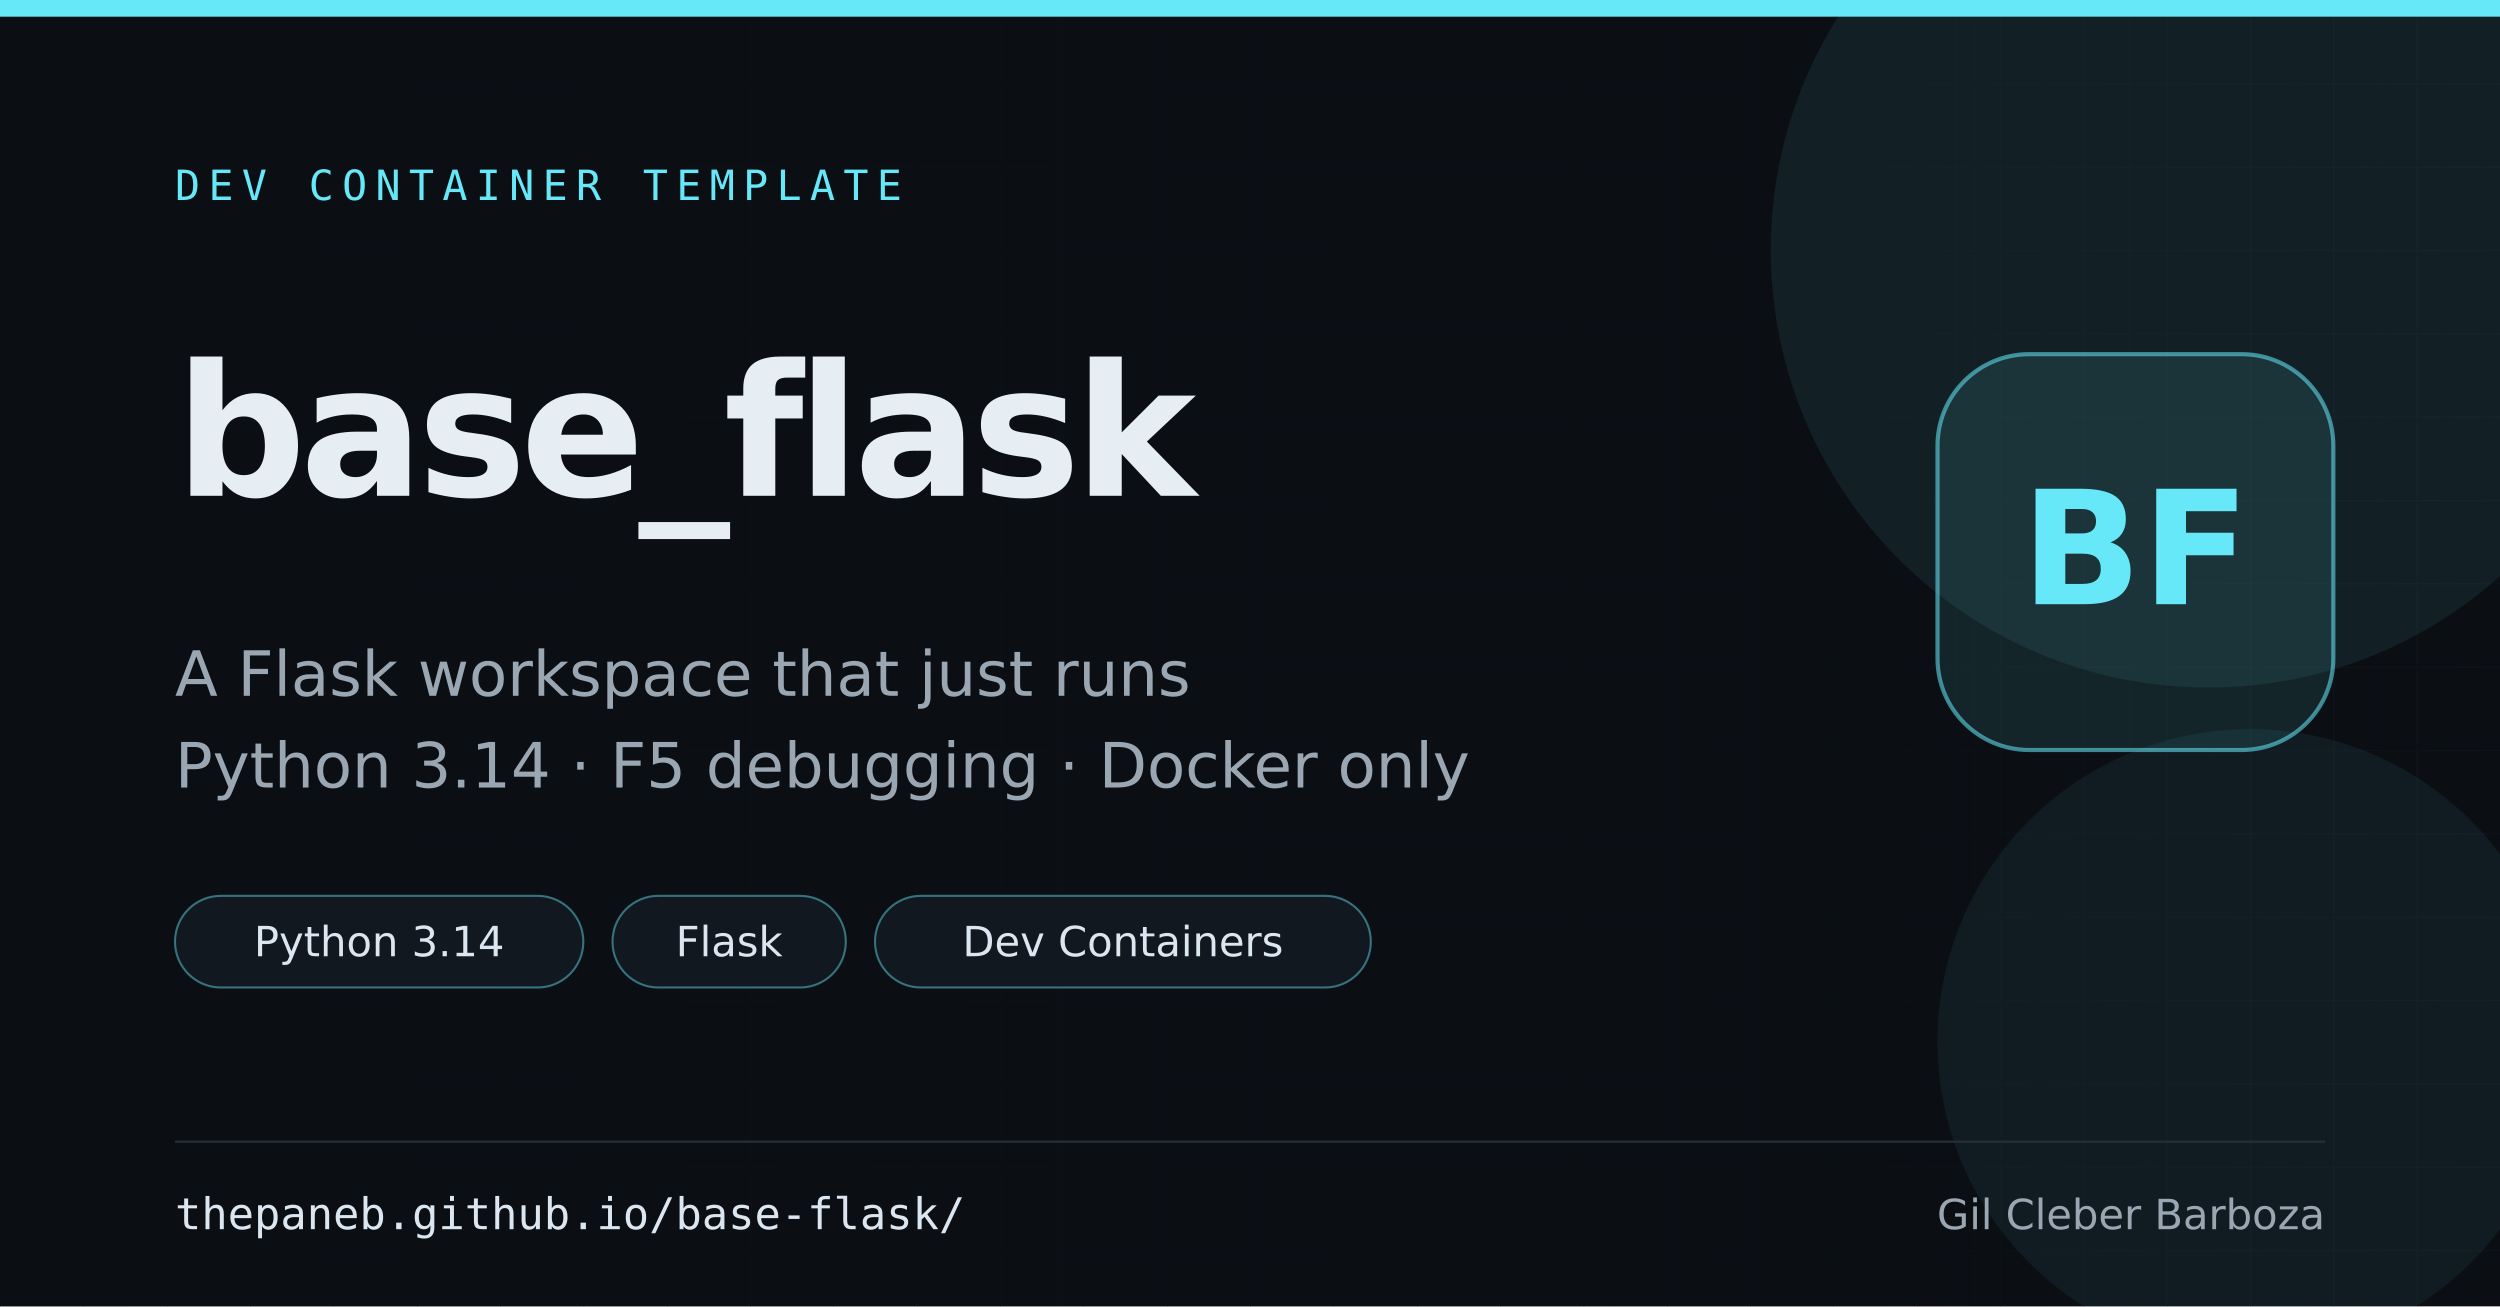
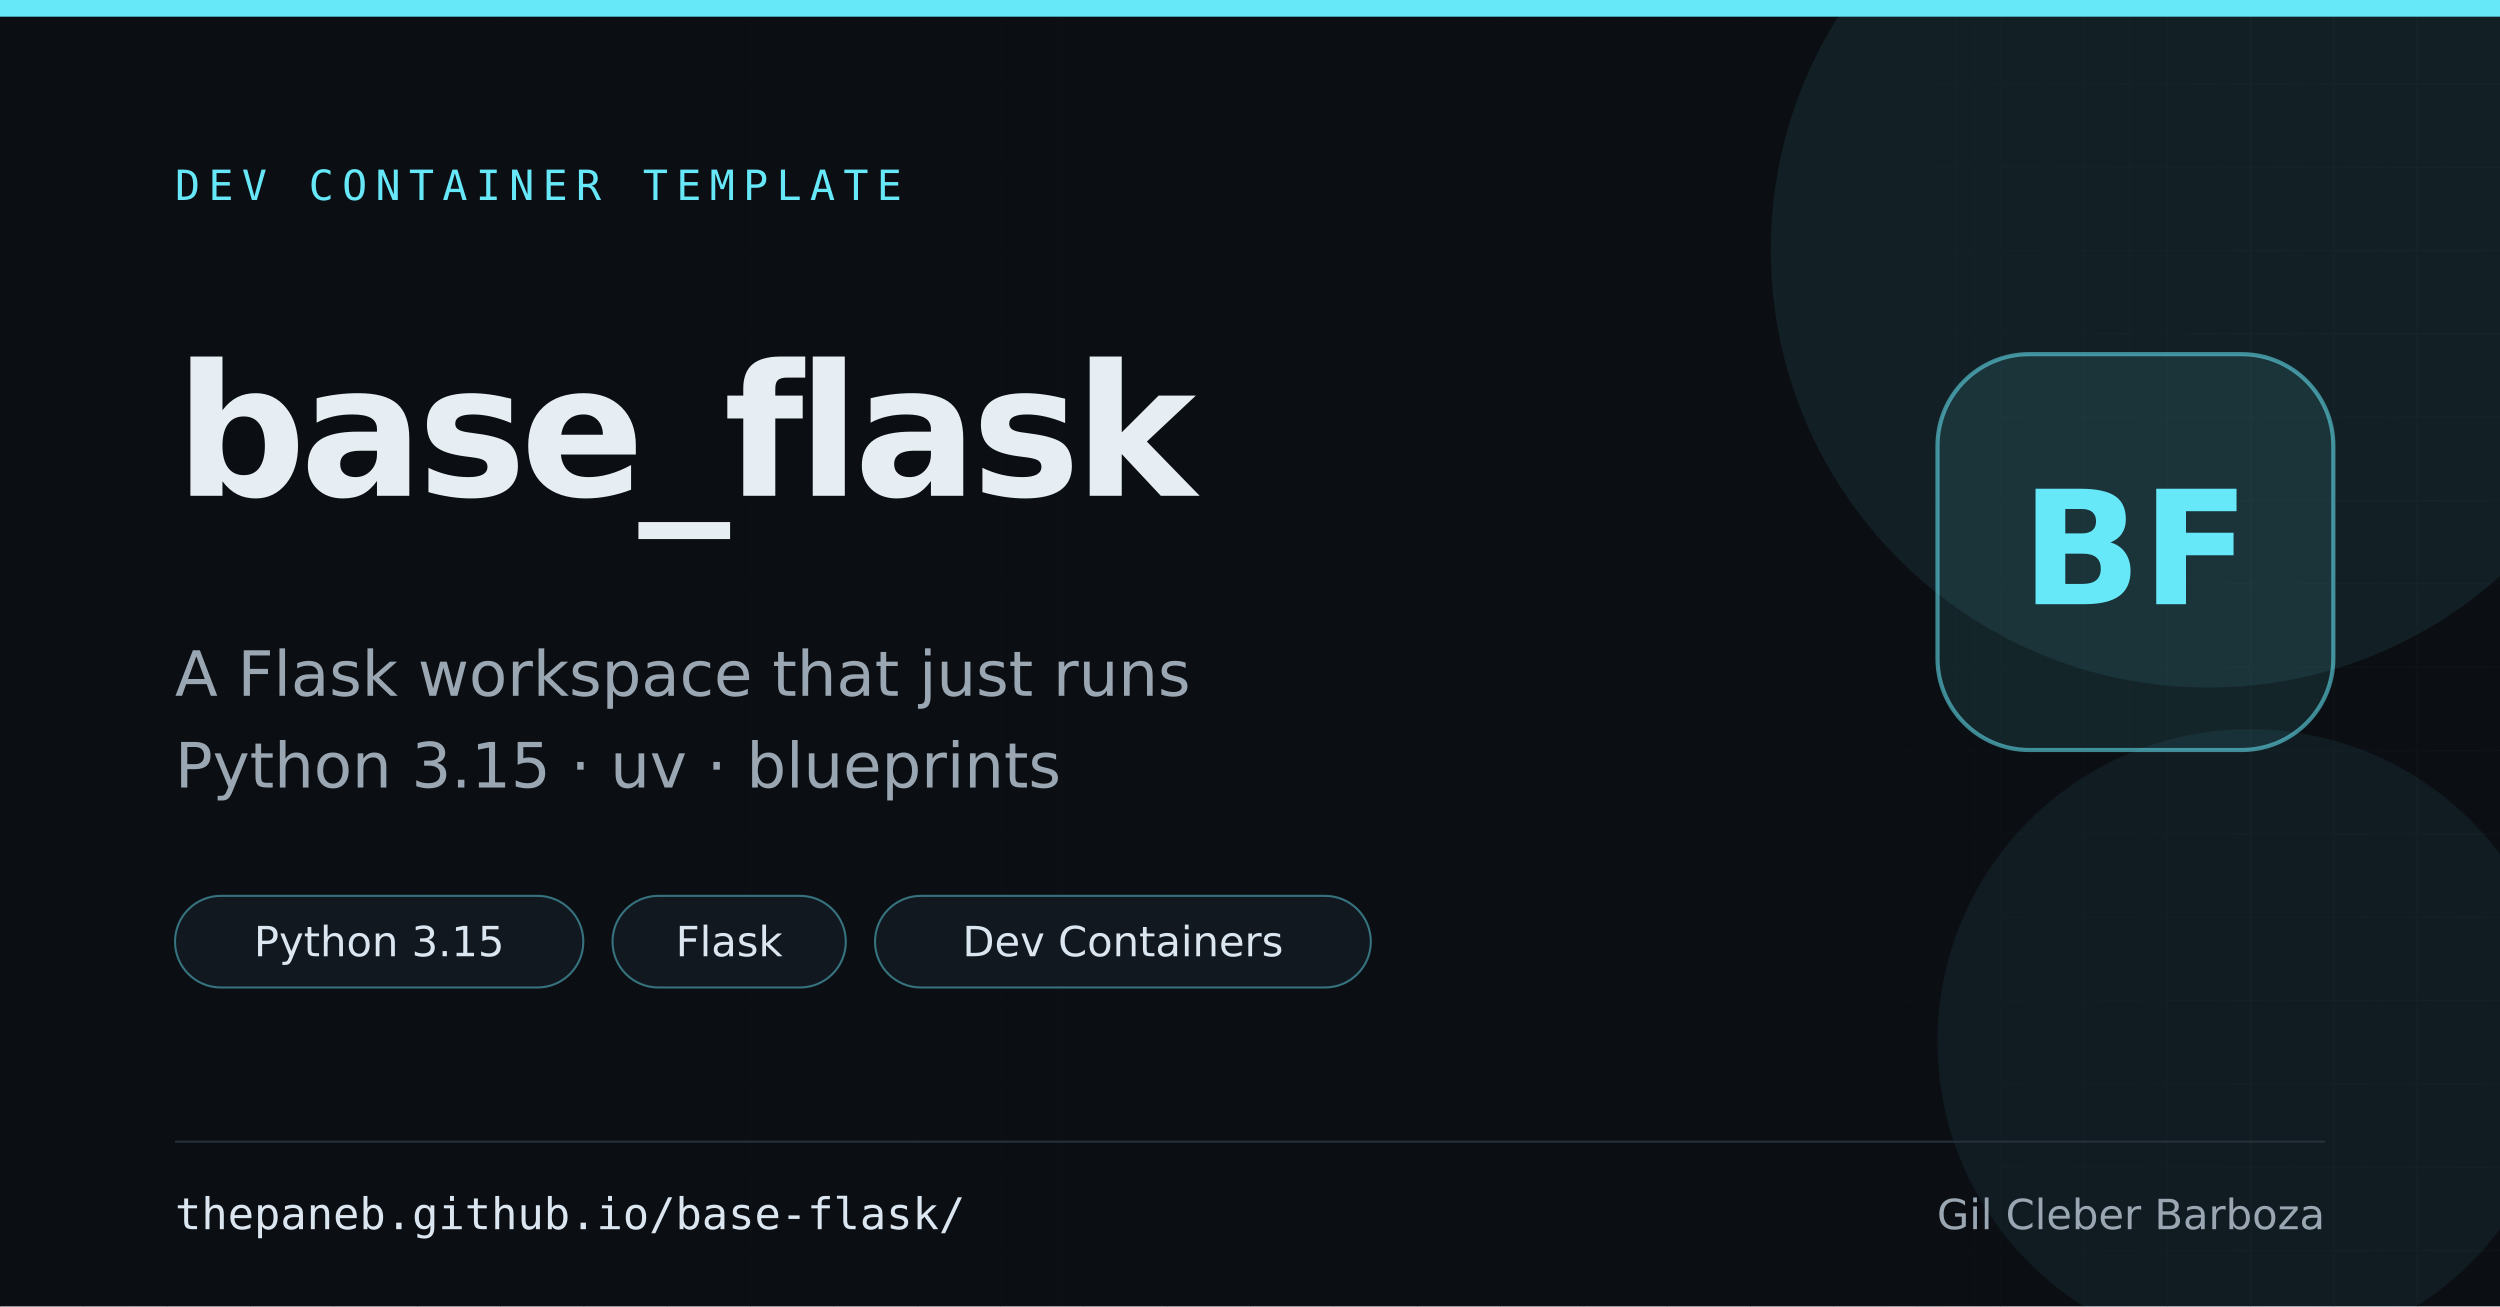
<svg xmlns="http://www.w3.org/2000/svg" width="1200" height="627" viewBox="0 0 1200 627">
  <defs>
    <pattern id="grid" width="40" height="40" patternUnits="userSpaceOnUse">
      <path d="M 40 0 L 0 0 0 40" fill="none" stroke="#1a222c" stroke-width="1" />
    </pattern>
    <linearGradient id="fade" x1="0" y1="0" x2="1" y2="0">
      <stop offset="0" stop-color="#0b0f14" stop-opacity="1" />
      <stop offset="0.75" stop-color="#0b0f14" stop-opacity="0.92" />
      <stop offset="1" stop-color="#0b0f14" stop-opacity="0.55" />
    </linearGradient>
  </defs>
  <rect width="1200" height="627" fill="#0b0f14" />
  <rect width="1200" height="627" fill="url(#grid)" opacity="0.55" />
  <rect width="1200" height="627" fill="url(#fade)" />
  <rect x="0" y="0" width="1200" height="8" fill="#67e8f9" />
  <circle cx="1060" cy="120" r="210" fill="#67e8f9" opacity="0.08" />
  <circle cx="1080" cy="500" r="150" fill="#67e8f9" opacity="0.06" />
  <text x="84" y="96" font-family="DejaVu Sans Mono, Menlo, Consolas, monospace" font-size="20" letter-spacing="4" fill="#67e8f9">DEV CONTAINER TEMPLATE</text>
  <text x="84" y="238" font-family="DejaVu Sans, Arial, Helvetica, sans-serif" font-size="88" font-weight="700" letter-spacing="-3" fill="#e6edf3">base_flask</text>
  <text x="84" y="334" font-family="DejaVu Sans, Arial, Helvetica, sans-serif" font-size="30" fill="#9aa6b2">A Flask workspace that just runs</text>
-   <text x="84" y="378" font-family="DejaVu Sans, Arial, Helvetica, sans-serif" font-size="30" fill="#9aa6b2">Python 3.14 · F5 debugging · Docker only</text>
+   <text x="84" y="378" font-family="DejaVu Sans, Arial, Helvetica, sans-serif" font-size="30" fill="#9aa6b2">Python 3.15 · uv · blueprints</text>
  <g>
    <rect x="84" y="430" width="196" height="44" rx="22" fill="#111820" stroke="#67e8f9" stroke-opacity="0.45" />
-     <text x="182" y="459" text-anchor="middle" font-family="DejaVu Sans, Arial, Helvetica, sans-serif" font-size="20" fill="#dbe6f0">Python 3.14</text>
+     <text x="182" y="459" text-anchor="middle" font-family="DejaVu Sans, Arial, Helvetica, sans-serif" font-size="20" fill="#dbe6f0">Python 3.15</text>
  </g>
  <g>
    <rect x="294" y="430" width="112" height="44" rx="22" fill="#111820" stroke="#67e8f9" stroke-opacity="0.45" />
    <text x="350" y="459" text-anchor="middle" font-family="DejaVu Sans, Arial, Helvetica, sans-serif" font-size="20" fill="#dbe6f0">Flask</text>
  </g>
  <g>
    <rect x="420" y="430" width="238" height="44" rx="22" fill="#111820" stroke="#67e8f9" stroke-opacity="0.45" />
    <text x="539" y="459" text-anchor="middle" font-family="DejaVu Sans, Arial, Helvetica, sans-serif" font-size="20" fill="#dbe6f0">Dev Containers</text>
  </g>
  <g transform="translate(930 170)">
    <rect width="190" height="190" rx="44" fill="#67e8f9" fill-opacity="0.10" stroke="#67e8f9" stroke-opacity="0.55" stroke-width="2" />
    <text x="95" y="120" text-anchor="middle" font-family="DejaVu Sans, Arial, Helvetica, sans-serif" font-size="76" font-weight="700" fill="#67e8f9">BF</text>
  </g>
  <line x1="84" y1="548" x2="1116" y2="548" stroke="#26303a" stroke-width="1" />
  <text x="84" y="590" font-family="DejaVu Sans Mono, Menlo, Consolas, monospace" font-size="21" fill="#dbe6f0">thepaneb.github.io/base-flask/</text>
  <text x="1116" y="590" text-anchor="end" font-family="DejaVu Sans, Arial, Helvetica, sans-serif" font-size="20" fill="#9aa6b2">Gil Cleber Barboza</text>
</svg>
